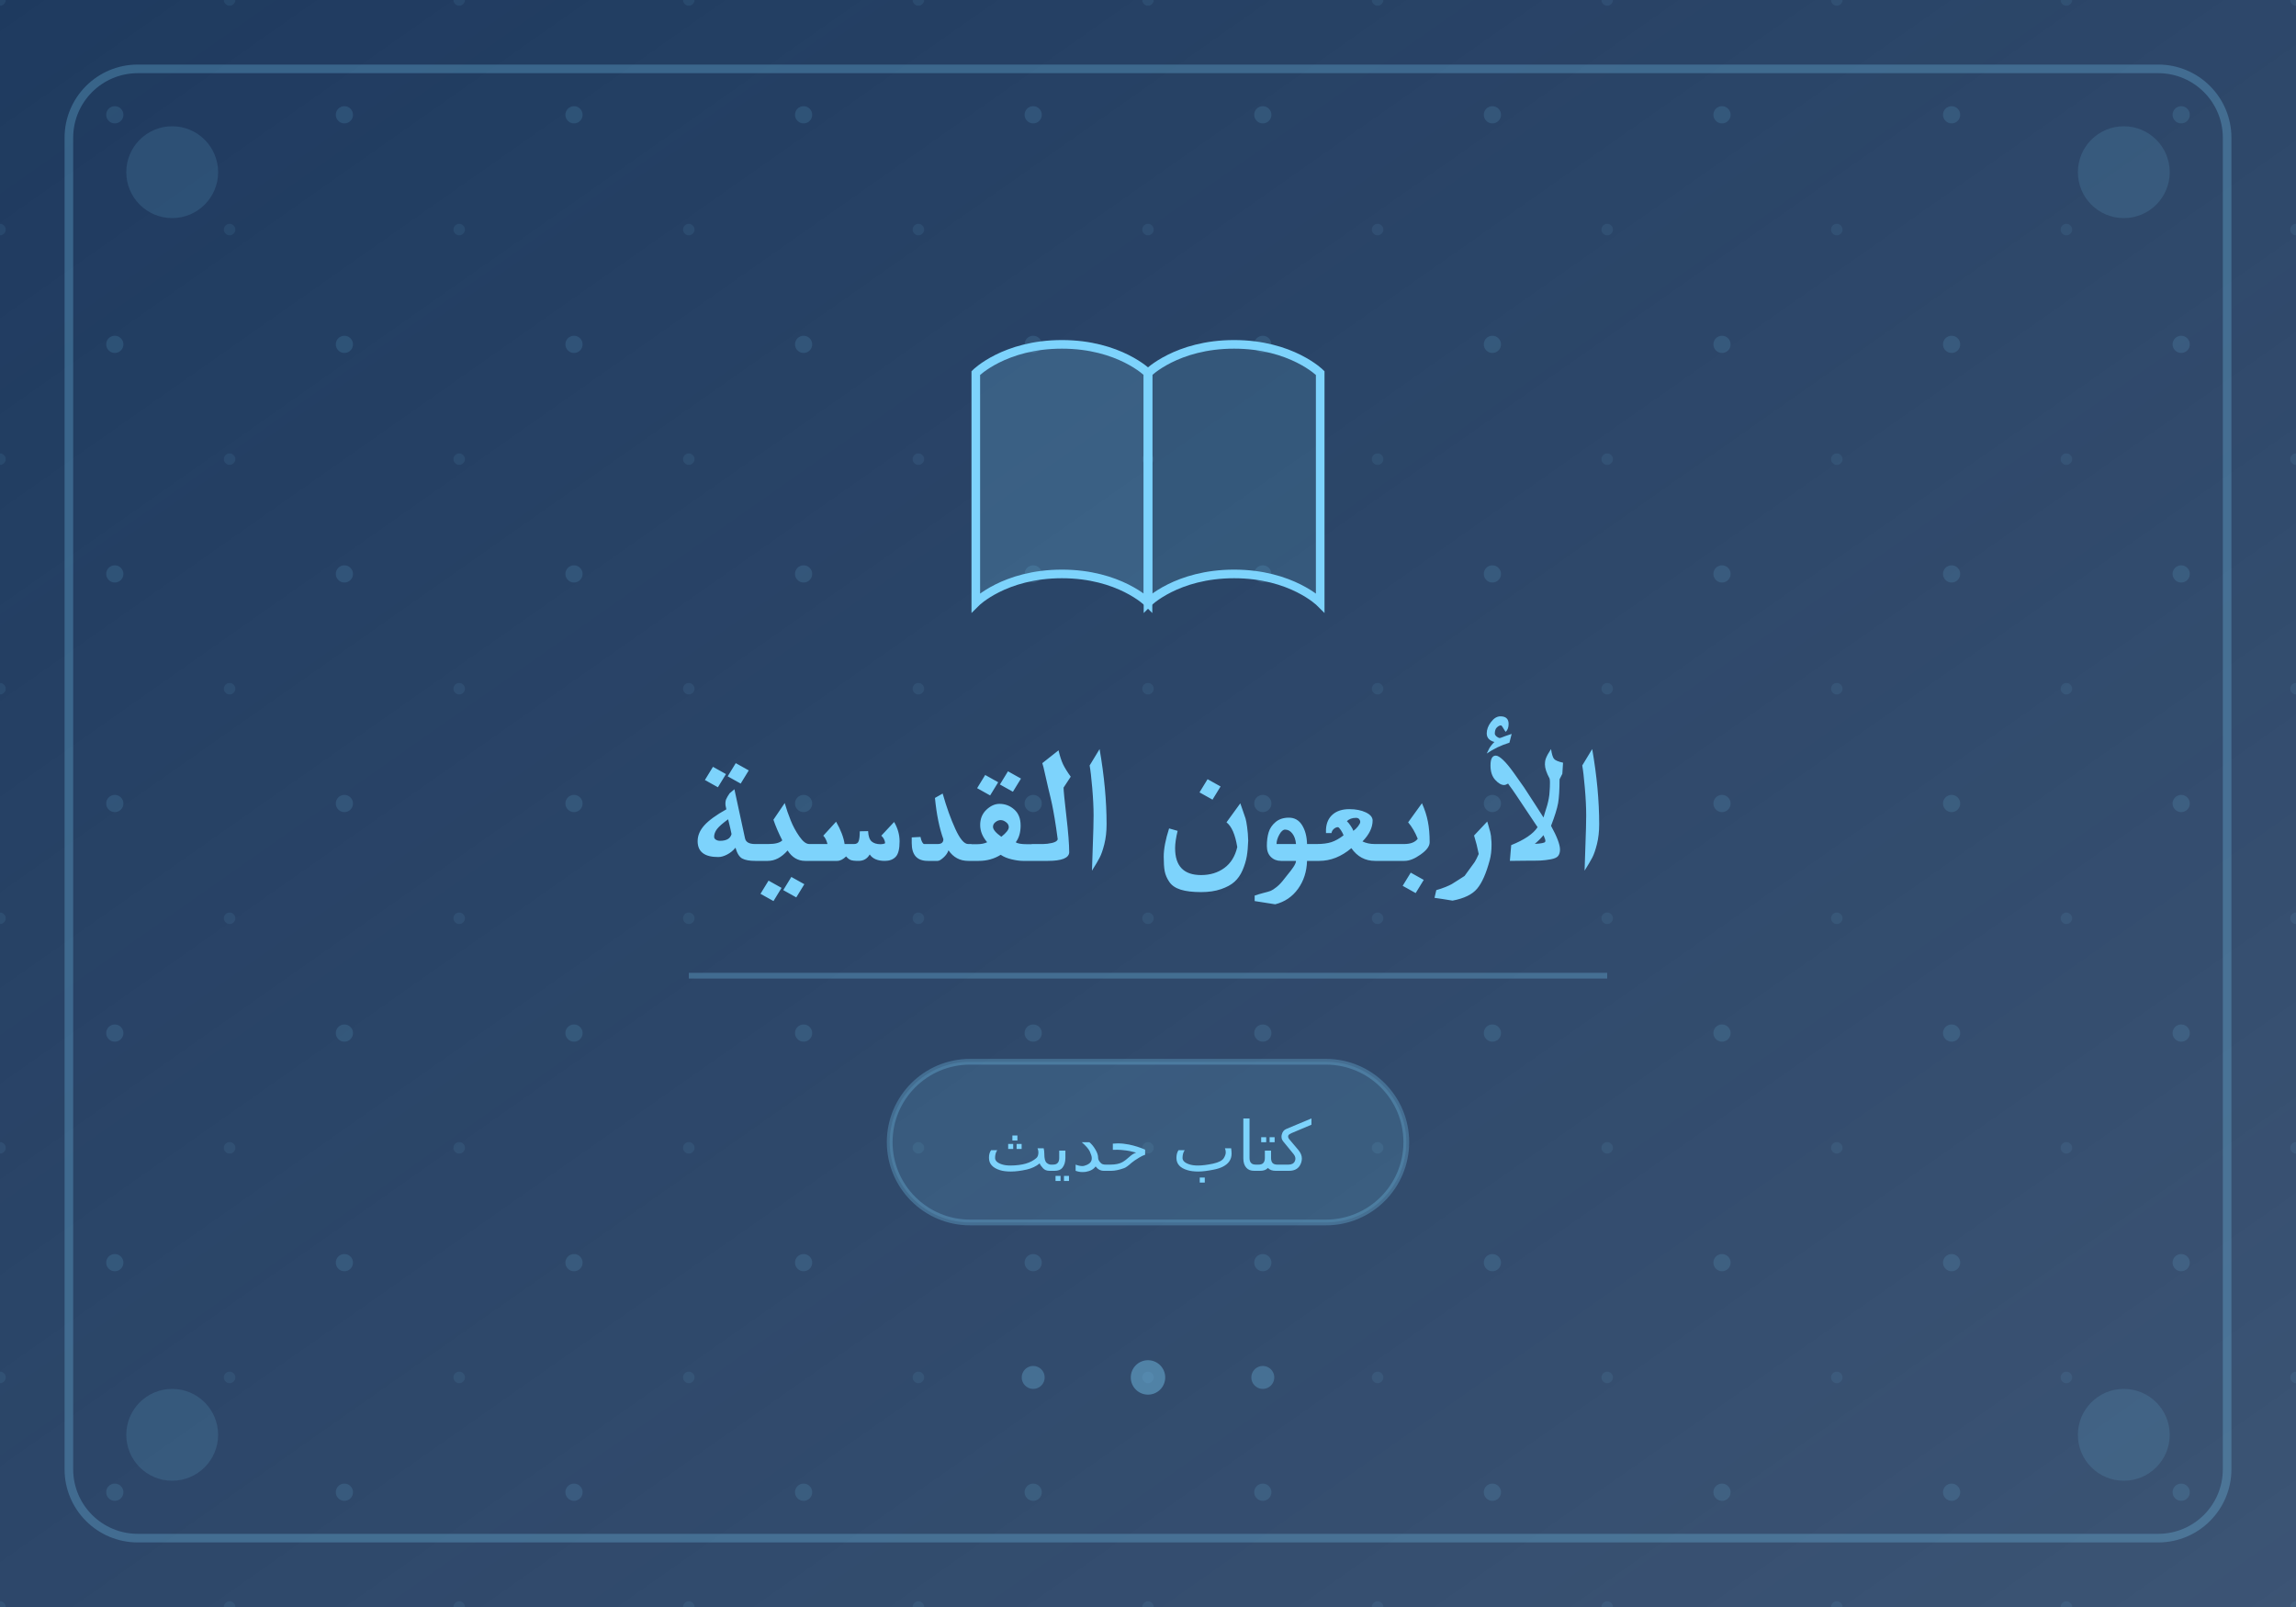
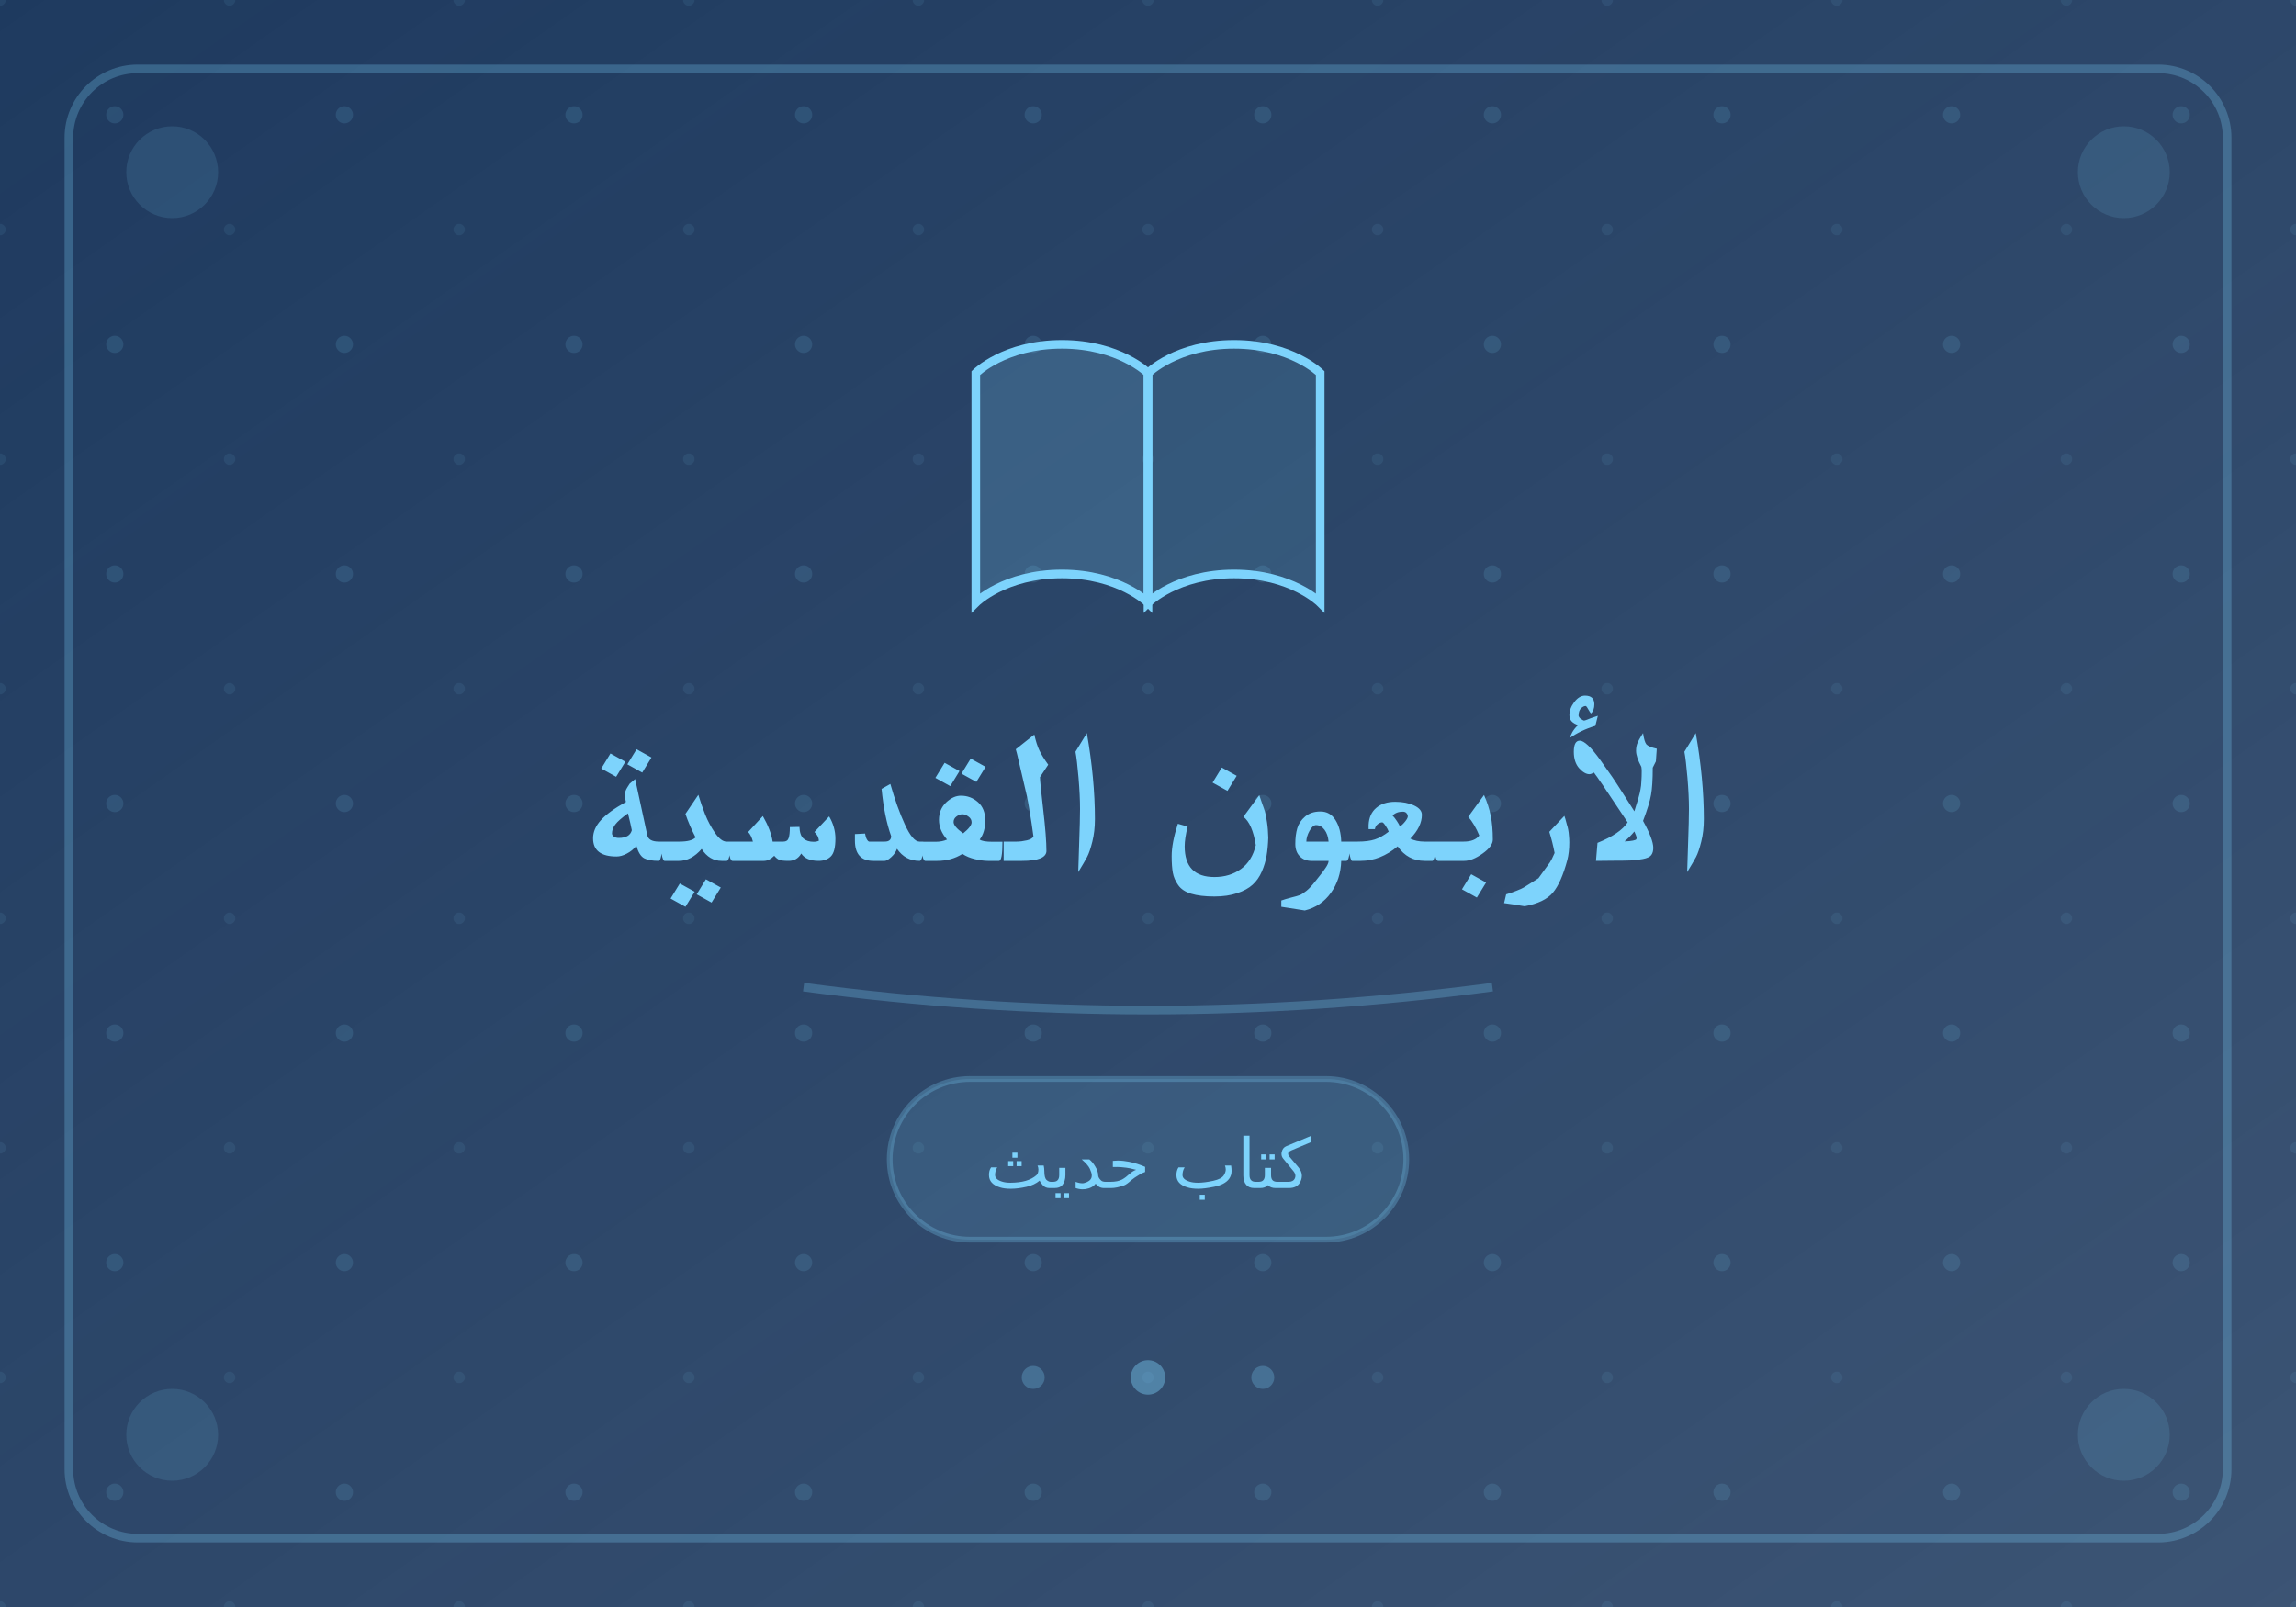
<svg xmlns="http://www.w3.org/2000/svg" width="400" height="280" viewBox="0 0 400 280">
  <defs>
    <linearGradient id="bg" x1="0%" y1="0%" x2="100%" y2="100%">
      <stop offset="0%" style="stop-color:#1e3a5f;stop-opacity:1" />
      <stop offset="100%" style="stop-color:#1e3a5fdd;stop-opacity:1" />
    </linearGradient>
    <pattern id="pattern-qudsi40" width="40" height="40" patternUnits="userSpaceOnUse">
      <circle cx="20" cy="20" r="1.5" fill="#7dd3fc22" />
      <circle cx="0" cy="0" r="1" fill="#7dd3fc15" />
      <circle cx="40" cy="0" r="1" fill="#7dd3fc15" />
      <circle cx="0" cy="40" r="1" fill="#7dd3fc15" />
      <circle cx="40" cy="40" r="1" fill="#7dd3fc15" />
    </pattern>
  </defs>
  <rect width="400" height="280" fill="url(#bg)" />
  <rect width="400" height="280" fill="url(#pattern-qudsi40)" />
  <rect x="12" y="12" width="376" height="256" rx="12" fill="none" stroke="#7dd3fc44" stroke-width="1.5" />
  <circle cx="30" cy="30" r="8" fill="#7dd3fc22" />
  <circle cx="370" cy="30" r="8" fill="#7dd3fc22" />
  <circle cx="30" cy="250" r="8" fill="#7dd3fc22" />
  <circle cx="370" cy="250" r="8" fill="#7dd3fc22" />
  <g transform="translate(175, 60)" fill="#7dd3fc">
    <path d="M25 5 C25 5 20 0 10 0 C0 0 -5 5 -5 5 L-5 45 C-5 45 0 40 10 40 C20 40 25 45 25 45 Z" fill="#7dd3fc33" stroke="#7dd3fc" stroke-width="1.5" />
    <path d="M25 5 C25 5 30 0 40 0 C50 0 55 5 55 5 L55 45 C55 45 50 40 40 40 C30 40 25 45 25 45 Z" fill="#7dd3fc22" stroke="#7dd3fc" stroke-width="1.5" />
    <line x1="25" y1="5" x2="25" y2="45" stroke="#7dd3fc" stroke-width="1" />
  </g>
-   <text x="200" y="150" text-anchor="middle" fill="#7dd3fc" font-family="'Amiri', 'Traditional Arabic', serif" font-size="28" font-weight="bold">الأربعون القدسية</text>
-   <line x1="120" y1="170" x2="280" y2="170" stroke="#7dd3fc44" stroke-width="1" />
-   <rect x="155" y="185" width="90" height="28" rx="14" fill="#7dd3fc22" stroke="#7dd3fc44" stroke-width="1" />
-   <text x="200" y="204" text-anchor="middle" fill="#7dd3fc" font-family="'Tajawal', sans-serif" font-size="12" font-weight="500">كتاب حديث</text>
+   <text x="200" y="150" text-anchor="middle" fill="#7dd3fc" font-family="'Thuluth', 'AMiri', 'Traditional Arabic', serif" font-size="32" font-weight="bold" letter-spacing="1">الأربعون القدسية</text>
+   <path d="M140 172 Q200 180 260 172" fill="none" stroke="#7dd3fc44" stroke-width="1.5" />
+   <rect x="155" y="188" width="90" height="28" rx="14" fill="#7dd3fc22" stroke="#7dd3fc44" stroke-width="1" />
+   <text x="200" y="207" text-anchor="middle" fill="#7dd3fc" font-family="'Tajawal', sans-serif" font-size="12" font-weight="500">كتاب حديث</text>
  <circle cx="180" cy="240" r="2" fill="#7dd3fc44" />
  <circle cx="200" cy="240" r="3" fill="#7dd3fc66" />
  <circle cx="220" cy="240" r="2" fill="#7dd3fc44" />
</svg>
